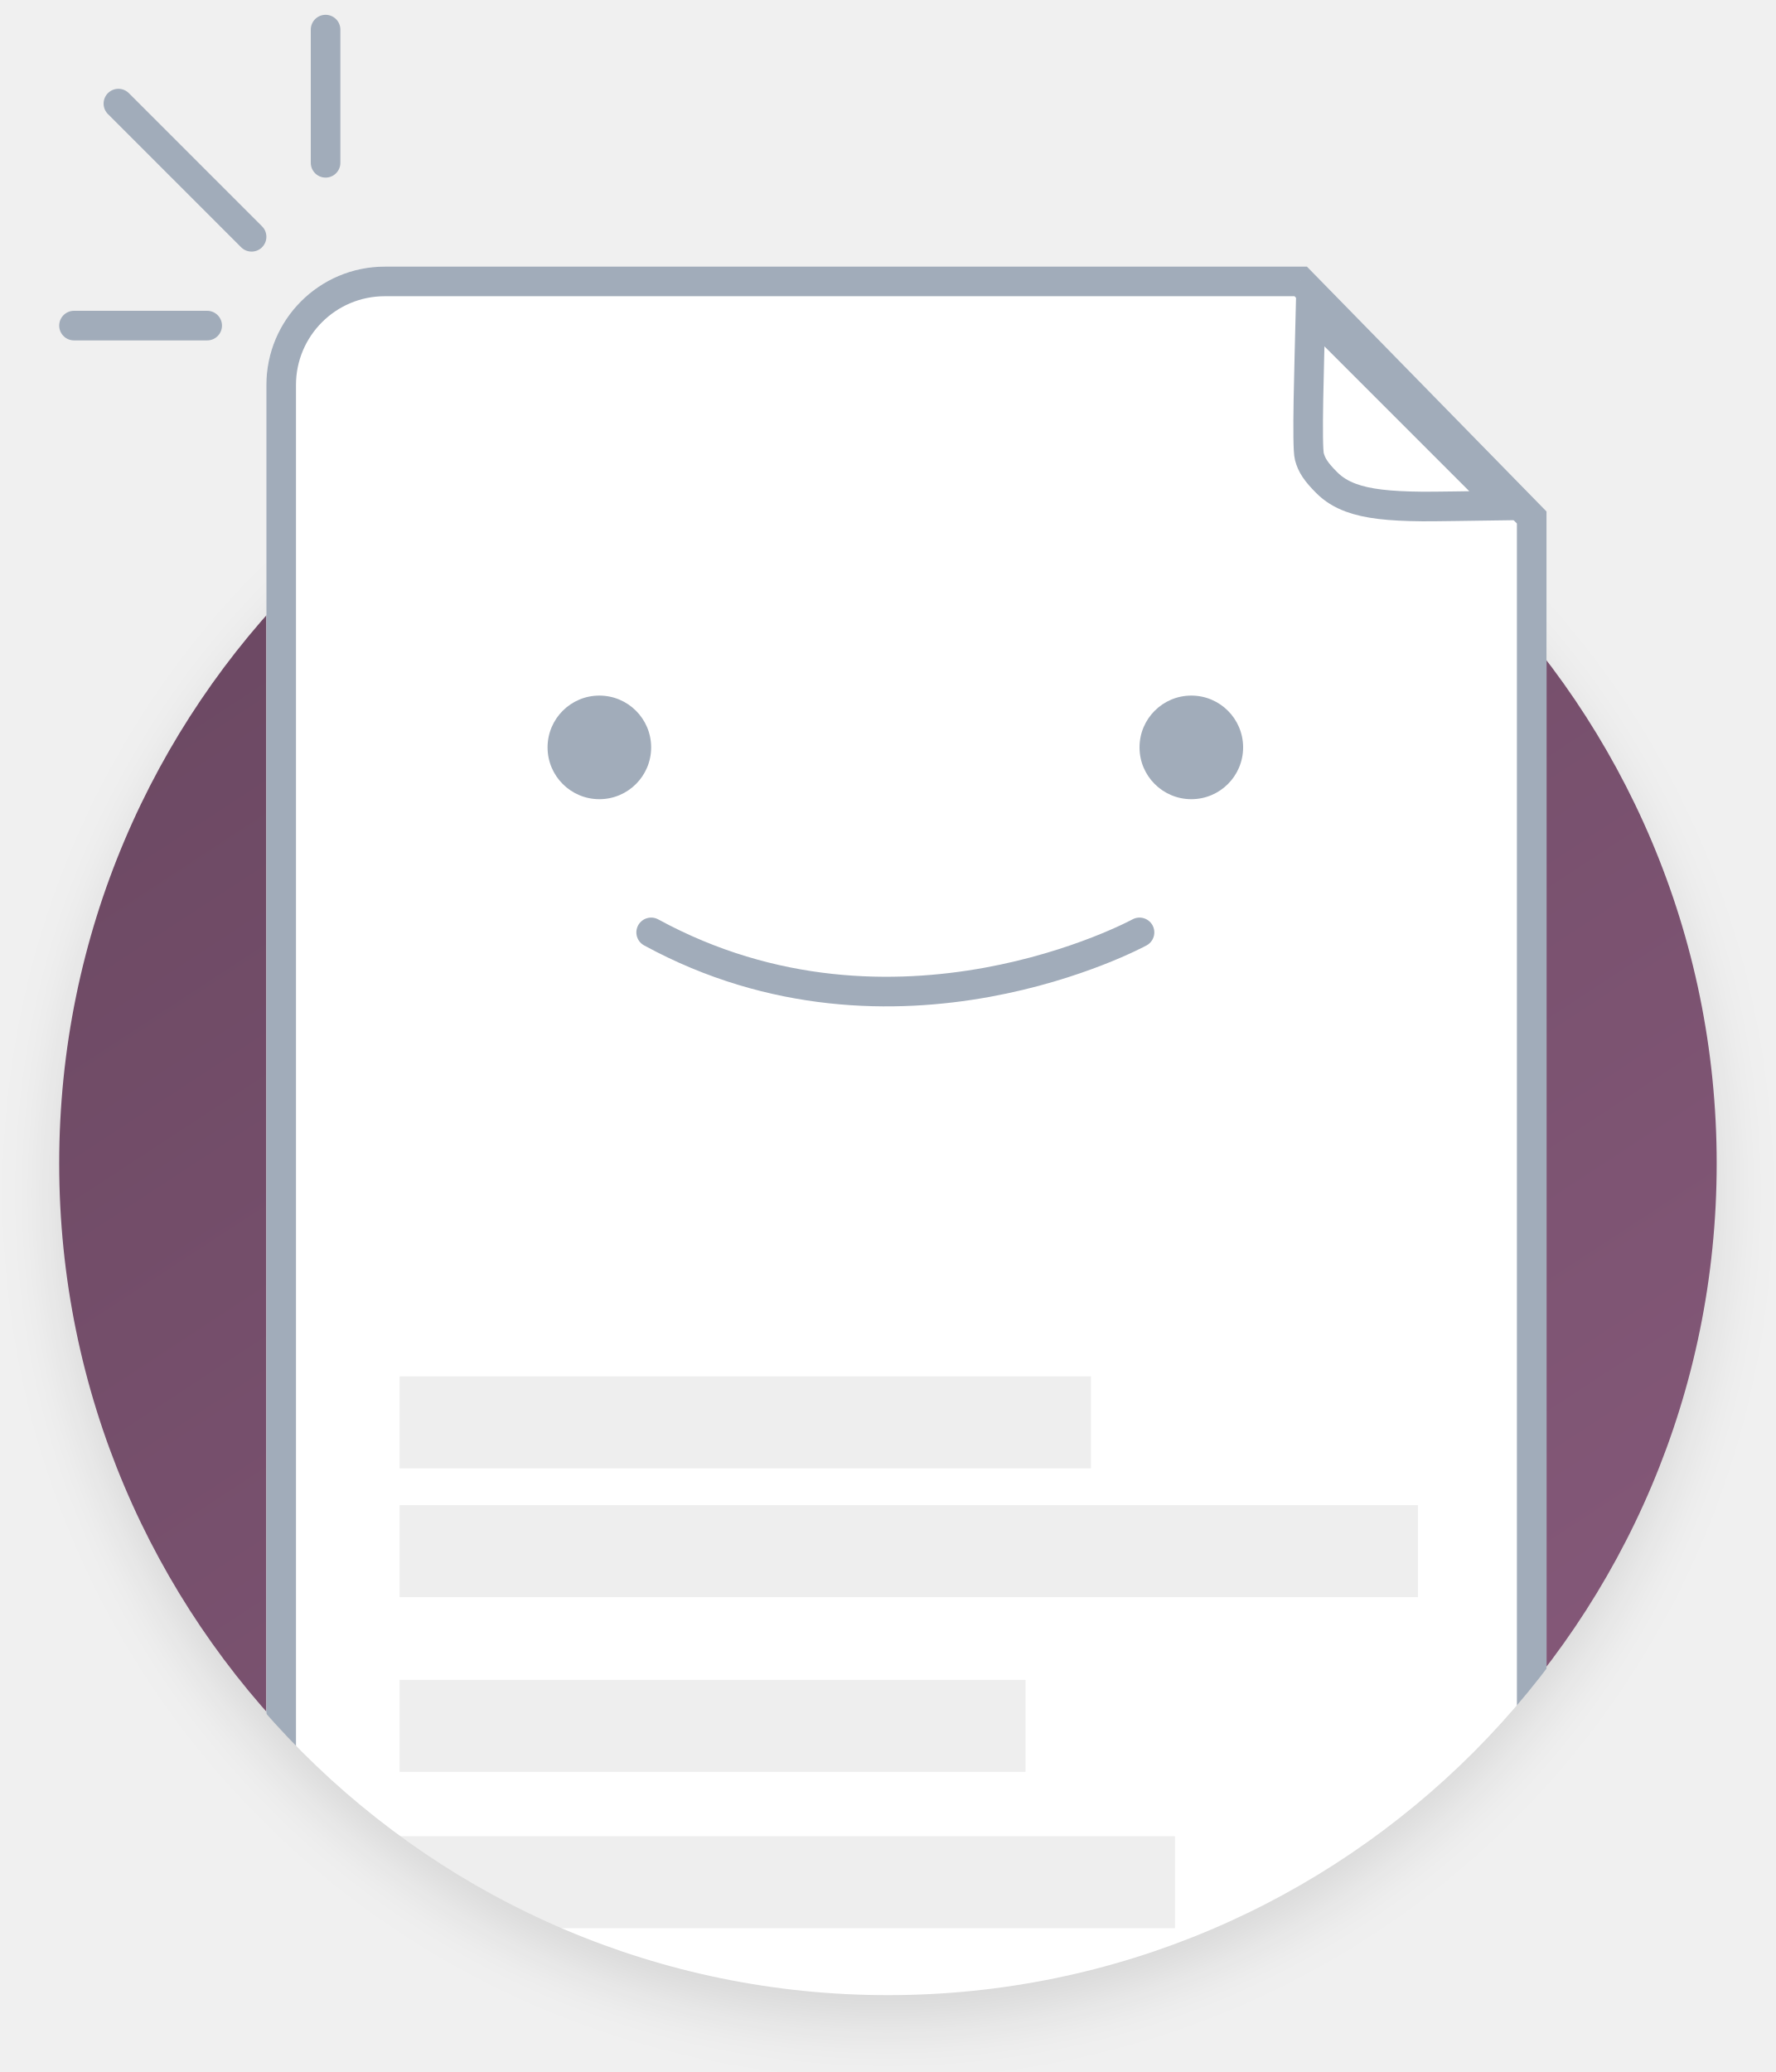
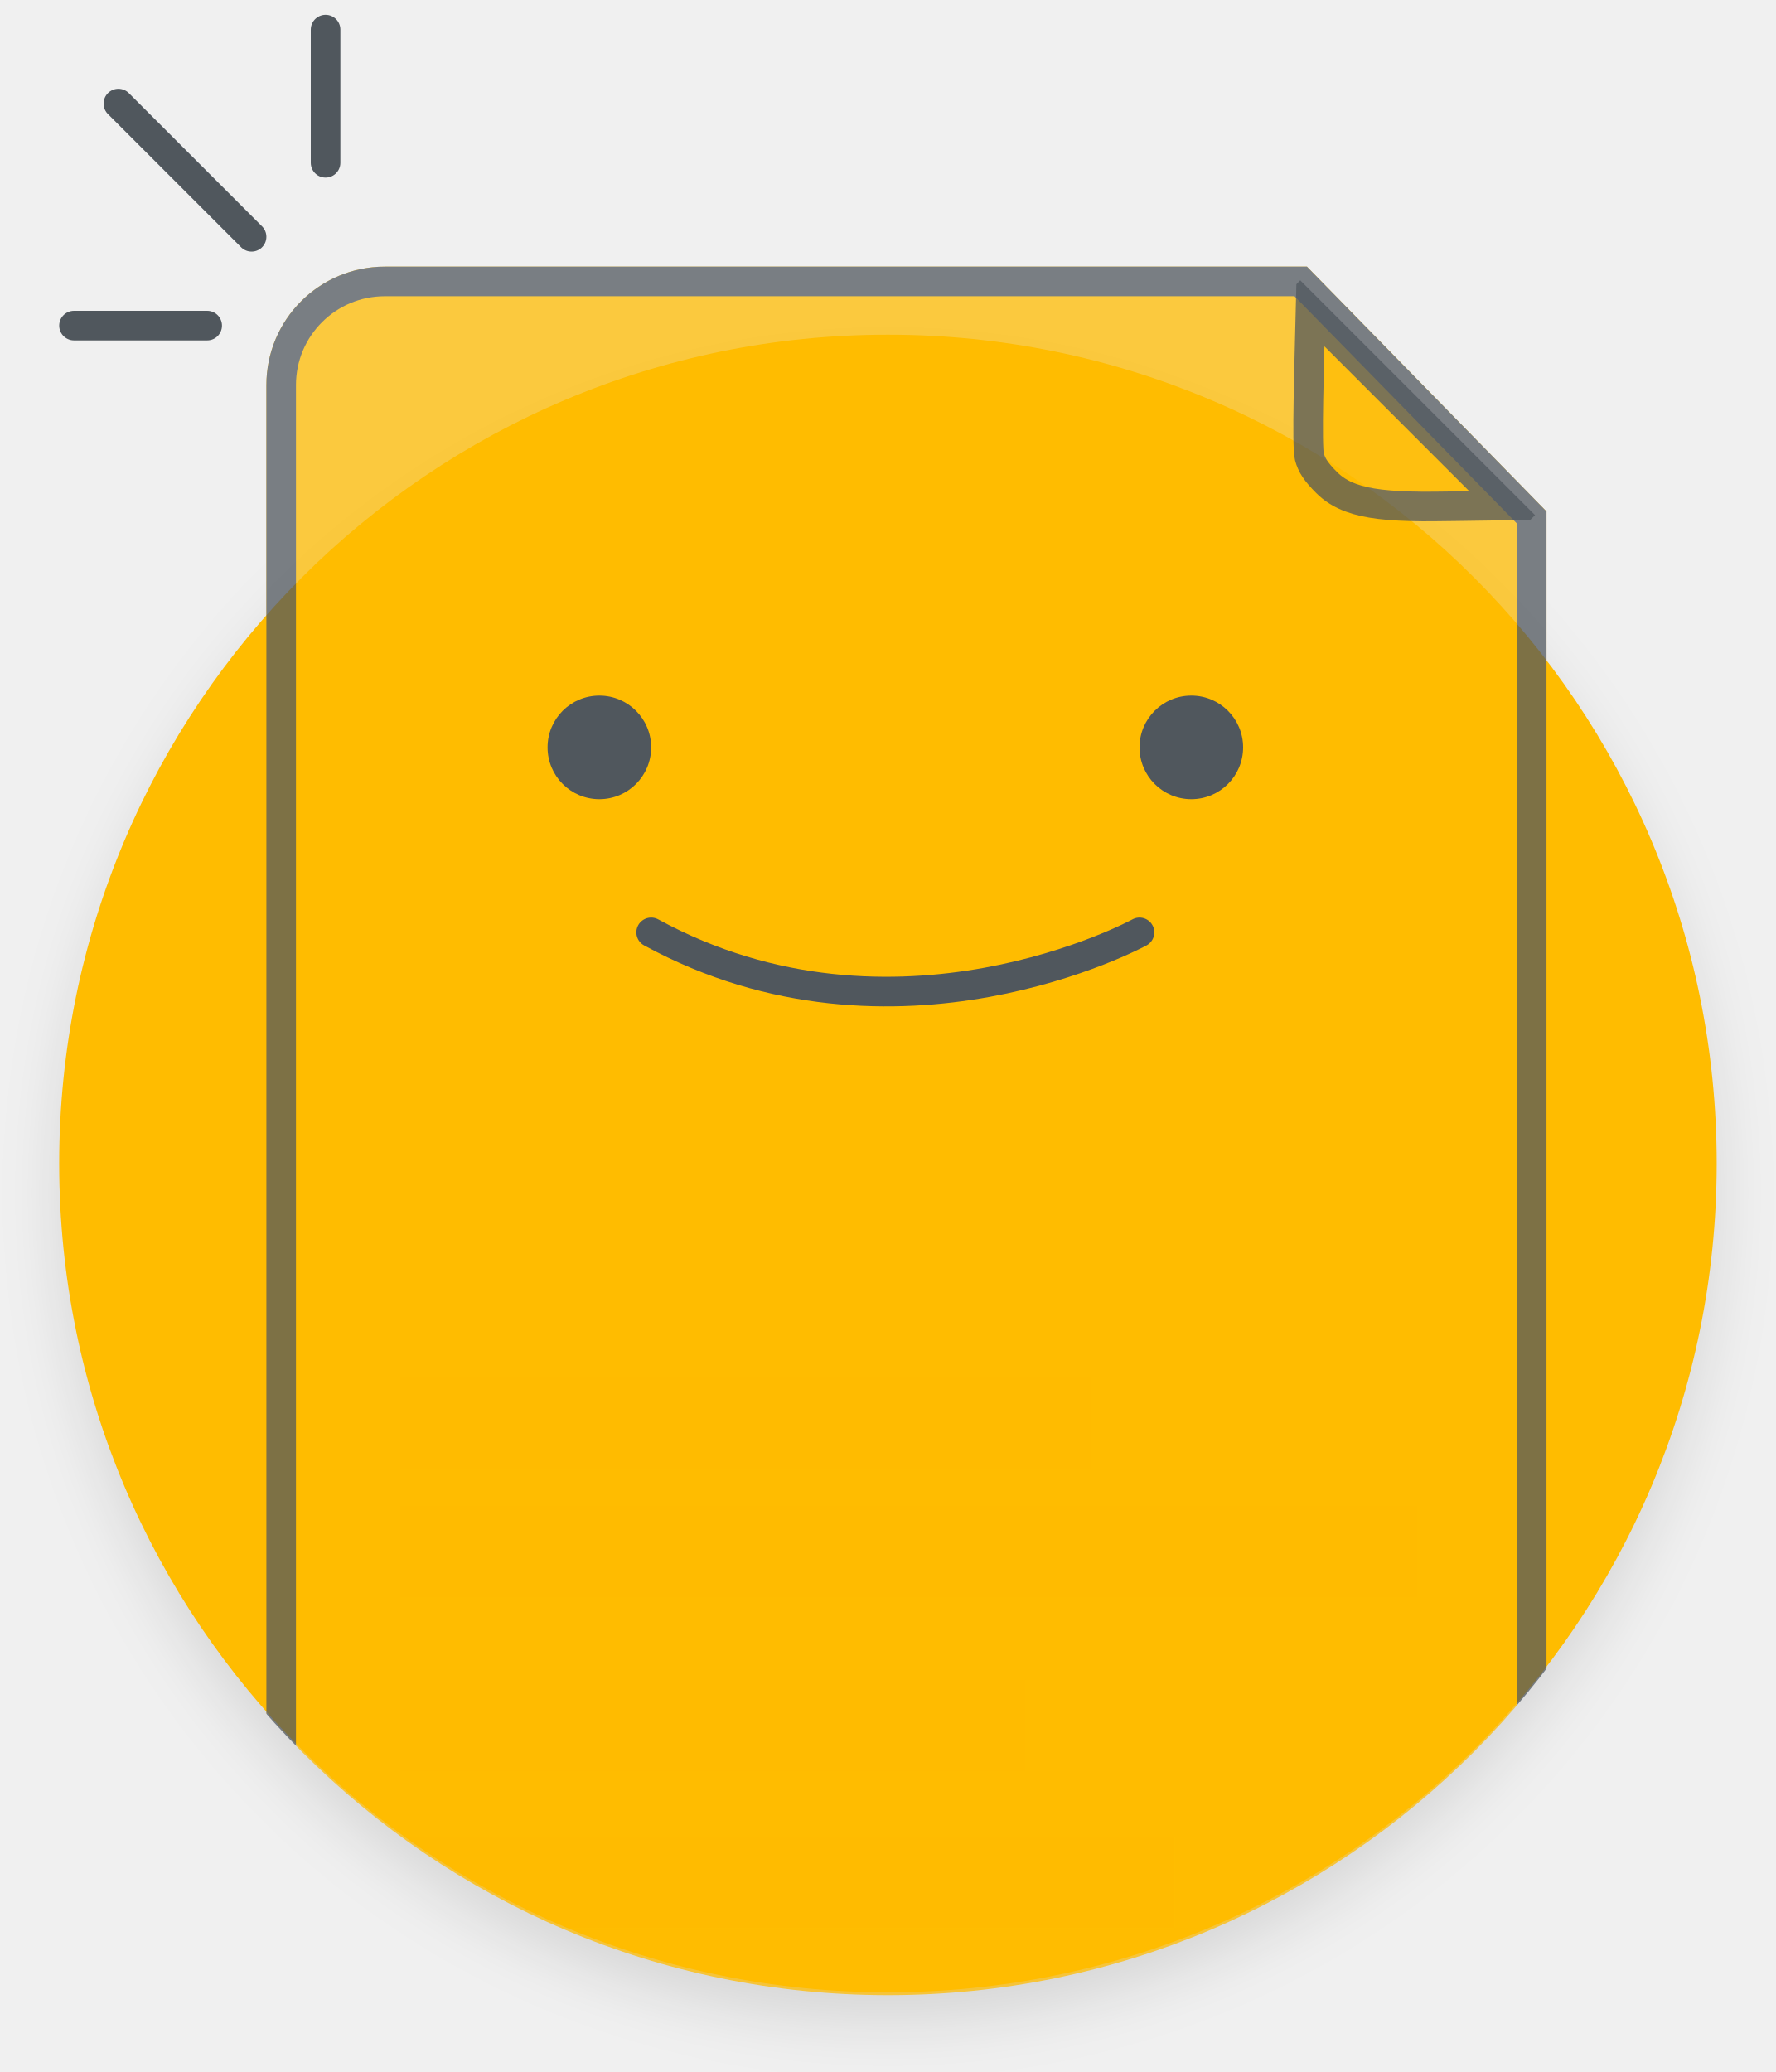
<svg xmlns="http://www.w3.org/2000/svg" xmlns:xlink="http://www.w3.org/1999/xlink" width="120" height="140" viewBox="0 0 120 140">
-   <defs>
-     <linearGradient id="empty_state_file_happy-c" x1="91.284%" x2="25.707%" y1="100%" y2="0%">
-       <stop offset="0%" stop-color="#875A7B" />
-       <stop offset="100%" stop-color="#6B4862" />
+   <defs fill="#ffbc00">
+     <linearGradient id="empty_state_file_happy-c" x1="91.284%" x2="25.707%" y1="100%" y2="0%" fill="#ffbc00">
+       <stop offset="0%" stop-color="#2e2622" fill="#ffbc00" />
+       <stop offset="100%" stop-color="#554236" fill="#ffbc00" />
    </linearGradient>
-     <circle id="empty_state_file_happy-b" cx="56" cy="76.614" r="56" />
-     <filter id="empty_state_file_happy-a" width="112.5%" height="112.5%" x="-6.2%" y="-4.5%" filterUnits="objectBoundingBox">
-       <feOffset dy="2" in="SourceAlpha" result="shadowOffsetOuter1" />
-       <feGaussianBlur in="shadowOffsetOuter1" result="shadowBlurOuter1" stdDeviation="2" />
-       <feColorMatrix in="shadowBlurOuter1" values="0 0 0 0 0   0 0 0 0 0   0 0 0 0 0  0 0 0 0.106 0" />
+     <circle id="empty_state_file_happy-b" cx="56" cy="76.614" r="56" fill="#ffbc00" />
+     <filter id="empty_state_file_happy-a" width="112.5%" height="112.5%" x="-6.2%" y="-4.5%" filterUnits="objectBoundingBox" fill="#ffbc00">
+       <feOffset dy="2" in="SourceAlpha" result="shadowOffsetOuter1" fill="#ffbc00" />
+       <feGaussianBlur in="shadowOffsetOuter1" result="shadowBlurOuter1" stdDeviation="2" fill="#ffbc00" />
+       <feColorMatrix in="shadowBlurOuter1" values="0 0 0 0 0   0 0 0 0 0   0 0 0 0 0  0 0 0 0.106 0" fill="#ffbc00" />
    </filter>
-     <path id="empty_state_file_happy-d" d="M56,122.807 C86.928,122.807 112,97.672 112,66.667 C112,59.661 112,37.438 112,0 L0,0 C0,23.774 0,45.996 0,66.667 C0,97.672 25.072,122.807 56,122.807 Z" />
-     <path id="empty_state_file_happy-f" d="M22,6.015 L84.315,6.015 L100.5,22.556 L100.5,114.83 L100.5,114.83 C100.5,124.218 92.889,131.83 83.5,131.83 L31,131.83 L31,131.83 C21.611,131.83 14,124.218 14,114.83 L14,14.015 L14,14.015 C14,9.597 17.582,6.015 22,6.015 Z" />
+     <path id="empty_state_file_happy-d" d="M56,122.807 C86.928,122.807 112,97.672 112,66.667 C112,59.661 112,37.438 112,0 L0,0 C0,23.774 0,45.996 0,66.667 C0,97.672 25.072,122.807 56,122.807 Z" fill="#ffbc00" />
+     <path id="empty_state_file_happy-f" d="M22,6.015 L84.315,6.015 L100.5,22.556 L100.5,114.83 L100.5,114.83 C100.5,124.218 92.889,131.83 83.5,131.83 L31,131.83 L31,131.83 C21.611,131.83 14,124.218 14,114.83 L14,14.015 L14,14.015 C14,9.597 17.582,6.015 22,6.015 Z" fill="#ffbc00" />
  </defs>
  <g fill="none" fill-rule="evenodd" transform="translate(4 2)">
-     <use fill="#000" filter="url(#empty_state_file_happy-a)" xlink:href="#empty_state_file_happy-b" />
-     <use fill="url(#empty_state_file_happy-c)" xlink:href="#empty_state_file_happy-b" />
+     <use fill="#554236" filter="url(#empty_state_file_happy-a)" xlink:href="#empty_state_file_happy-b" />
+     <use fill="#554236" xlink:href="#empty_state_file_happy-b" />
    <g transform="translate(0 10)">
-       <mask id="empty_state_file_happy-e" fill="#fff">
-         <use xlink:href="#empty_state_file_happy-d" />
+       <mask id="empty_state_file_happy-e" fill="#F1EFA5">
+         <use xlink:href="#empty_state_file_happy-d" fill="#ffbc00" />
      </mask>
      <g mask="url(#empty_state_file_happy-e)">
-         <use fill="#FFF" xlink:href="#empty_state_file_happy-f" />
-         <path stroke="#A1ACBA" stroke-width="2" d="M99.5,22.964 L83.894,7.015 L22,7.015 C18.134,7.015 15,10.149 15,14.015 L15,114.83 C15,123.666 22.163,130.83 31,130.83 L83.5,130.83 C92.337,130.83 99.5,123.666 99.5,114.83 L99.5,22.964 Z" />
+         <use fill="#F1EFA5" xlink:href="#empty_state_file_happy-f" />
+         <path stroke="#50575d" stroke-width="2" d="M99.5,22.964 L83.894,7.015 L22,7.015 C18.134,7.015 15,10.149 15,14.015 L15,114.83 C15,123.666 22.163,130.83 31,130.83 L83.5,130.83 C92.337,130.83 99.5,123.666 99.5,114.83 L99.5,22.964 Z" fill="#ffbc00" />
      </g>
-       <path stroke="#A1ACBA" stroke-width="2" d="M84.8,27.505 C87.406,25.022 91.415,21.266 91.788,20.627 C92.092,20.105 92.201,19.57 92.201,18.554 C92.201,17.921 92.06,17.314 91.766,16.678 C91.275,15.614 90.368,14.469 88.765,12.838 C88.239,12.302 86.319,10.445 84.8,8.968 L84.8,27.505 Z" mask="url(#empty_state_file_happy-e)" transform="rotate(135 88.5 18.226)" />
-       <g fill="#000" mask="url(#empty_state_file_happy-e)" opacity=".07">
+       <path stroke="#50575d" stroke-width="2" d="M84.8,27.505 C87.406,25.022 91.415,21.266 91.788,20.627 C92.092,20.105 92.201,19.57 92.201,18.554 C92.201,17.921 92.06,17.314 91.766,16.678 C91.275,15.614 90.368,14.469 88.765,12.838 C88.239,12.302 86.319,10.445 84.8,8.968 L84.8,27.505 Z" mask="url(#empty_state_file_happy-e)" transform="rotate(135 88.5 18.226)" fill="#ffbc00" />
+       <g fill="#554236" mask="url(#empty_state_file_happy-e)" opacity=".07">
        <g transform="translate(23 81)">
-           <rect width="46.716" height="6.214" />
-           <rect width="68.812" height="6.214" y="8.7" />
-           <rect width="42.297" height="6.214" y="20.506" />
-           <rect width="52.398" height="6.214" y="31.07" />
+           <rect width="46.716" height="6.214" fill="#ffbc00" />
+           <rect width="68.812" height="6.214" y="8.7" fill="#ffbc00" />
+           <rect width="42.297" height="6.214" y="20.506" fill="#ffbc00" />
+           <rect width="52.398" height="6.214" y="31.07" fill="#ffbc00" />
        </g>
      </g>
    </g>
-     <path stroke="#A1ACBA" stroke-linecap="round" stroke-width="2" d="M13 14L4 5M18 9L18 0M1 20L10 20" />
+     <path stroke="#50575d" stroke-linecap="round" stroke-width="2" d="M13 14L4 5M18 9L18 0M1 20L10 20" fill="#ffbc00" />
    <g transform="translate(28.491 43.21)">
-       <path stroke="#A1ACBA" stroke-linecap="round" stroke-linejoin="round" stroke-width="2" d="M11.509,17.789 C28.009,26.789 44.509,17.789 44.509,17.789" />
-       <circle cx="48.009" cy="5.289" r="3.5" fill="#A1ACBA" />
-       <circle cx="8.009" cy="5.289" r="3.5" fill="#A1ACBA" />
+       <path stroke="#50575d" stroke-linecap="round" stroke-linejoin="round" stroke-width="2" d="M11.509,17.789 C28.009,26.789 44.509,17.789 44.509,17.789" fill="#ffbc00" />
+       <circle cx="48.009" cy="5.289" r="3.5" fill="#50575d" />
+       <circle cx="8.009" cy="5.289" r="3.5" fill="#50575d" />
    </g>
  </g>
</svg>
